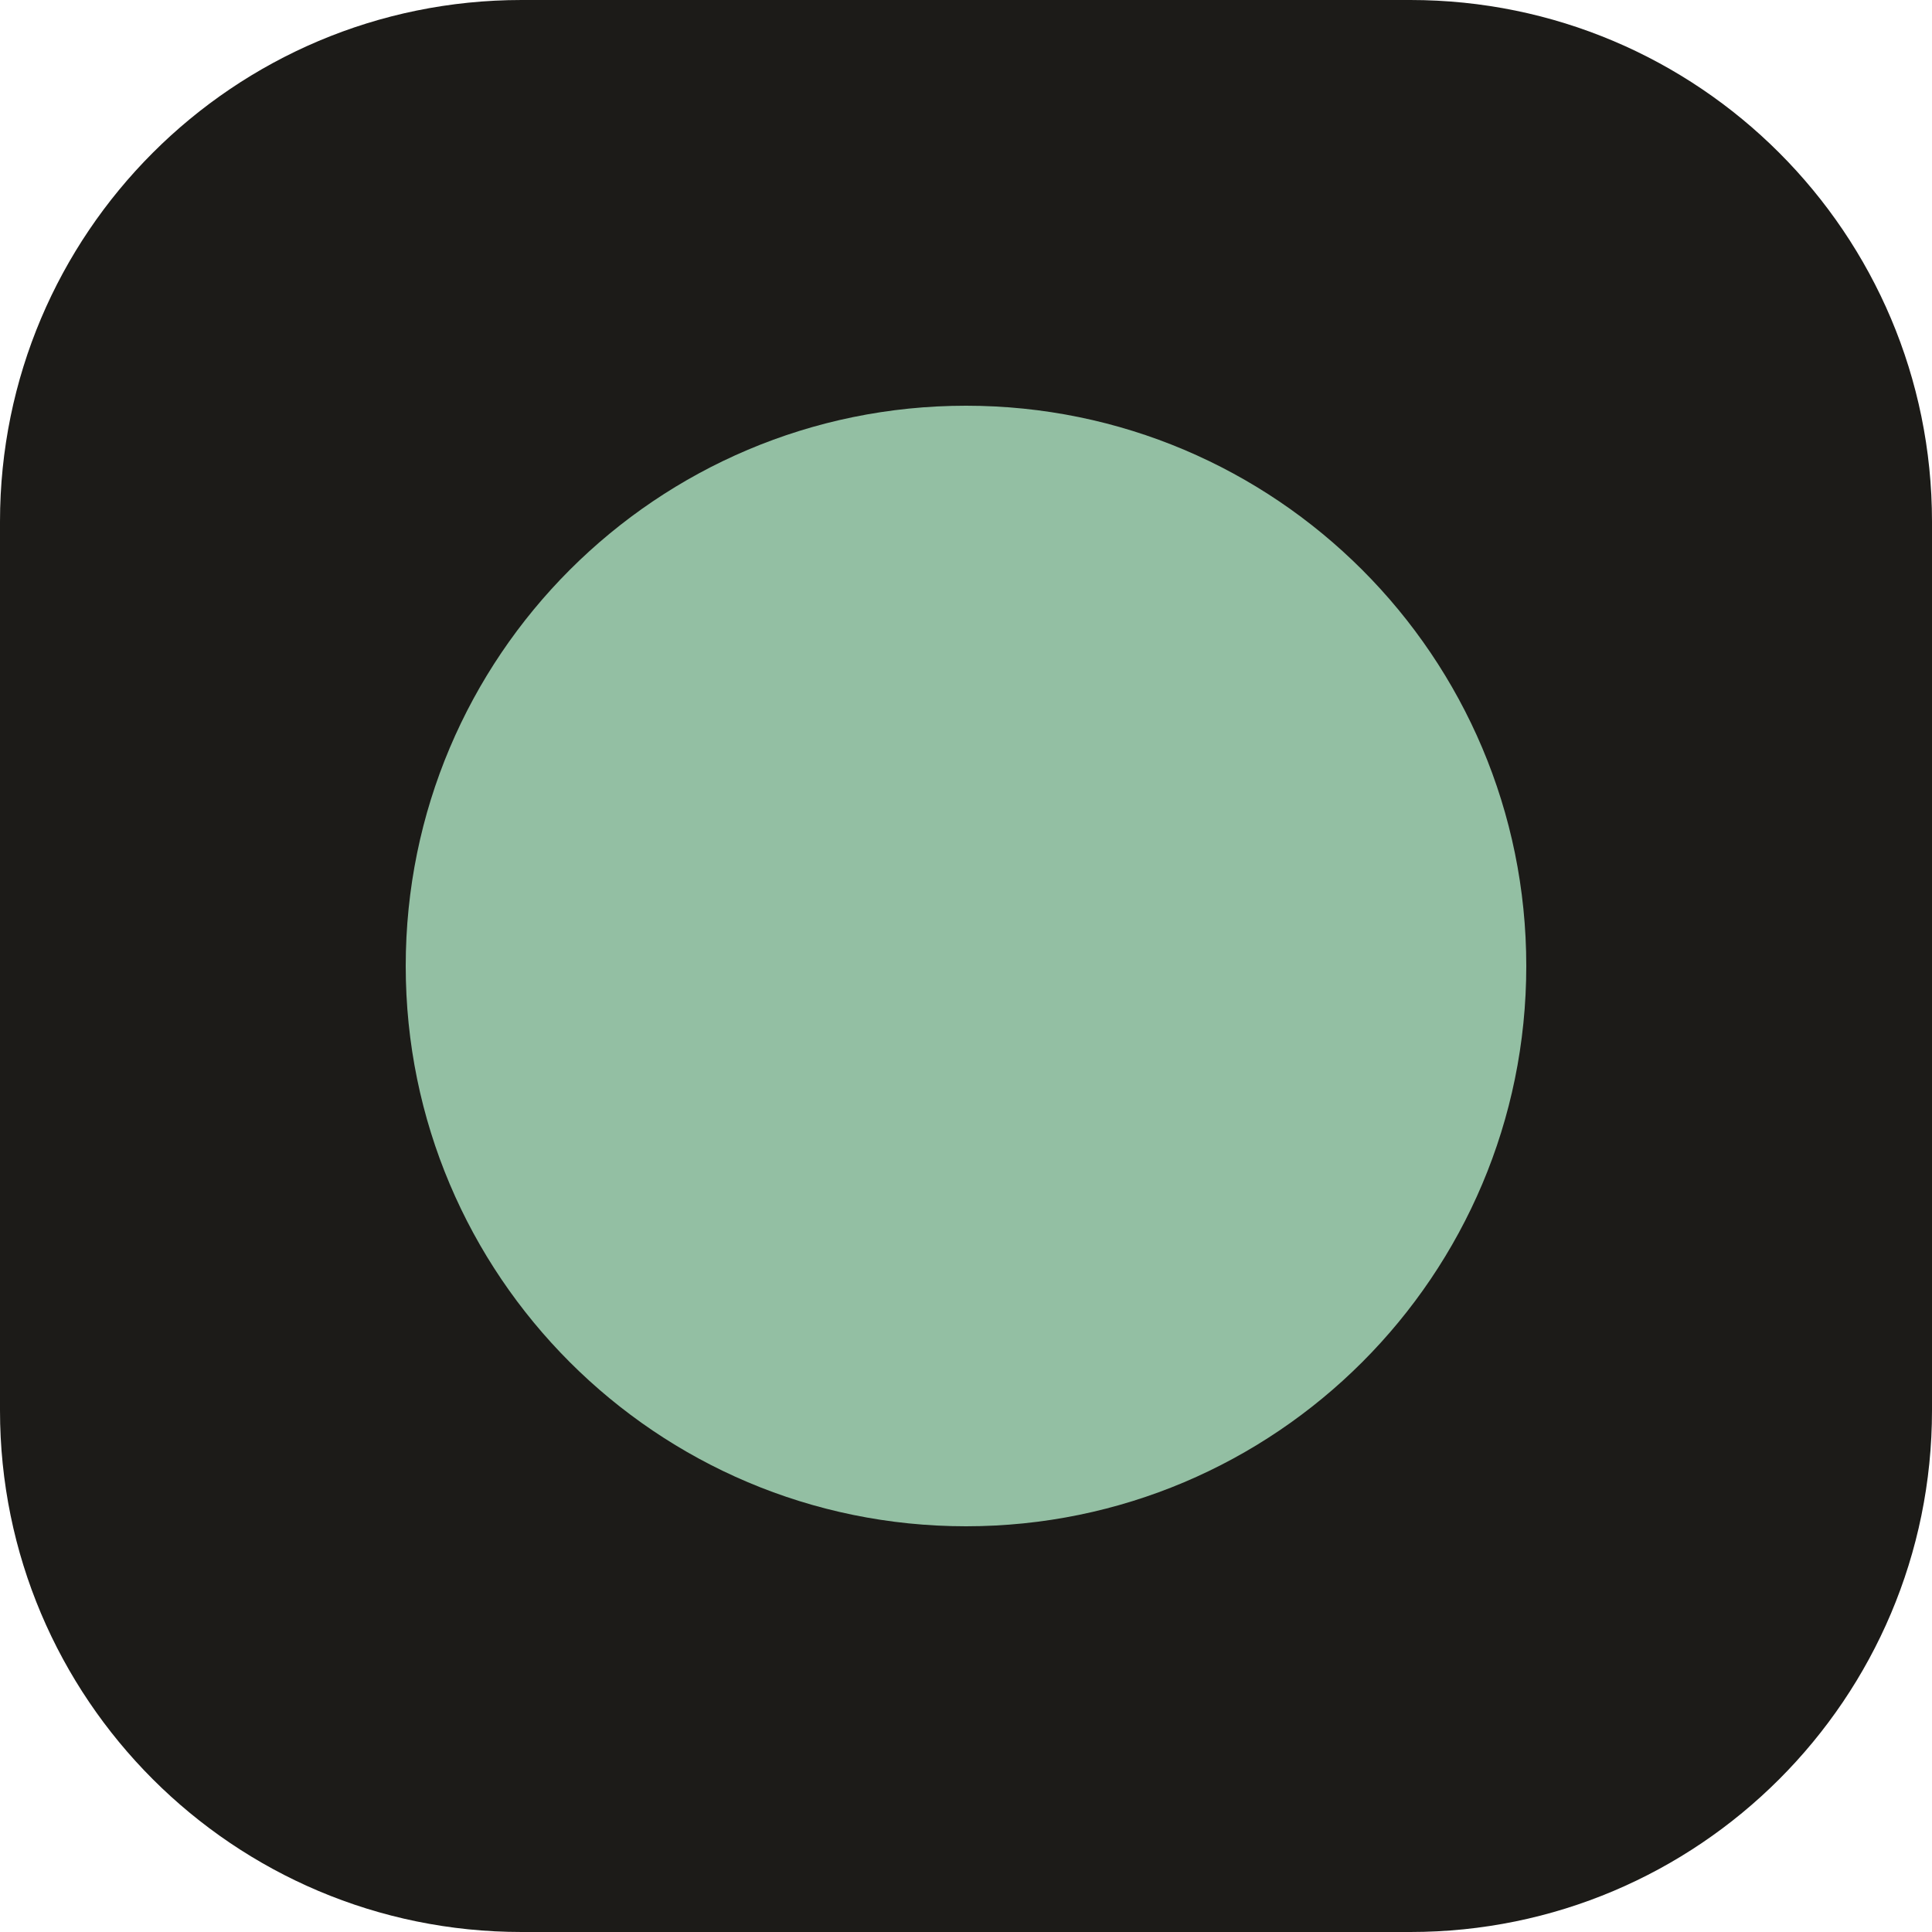
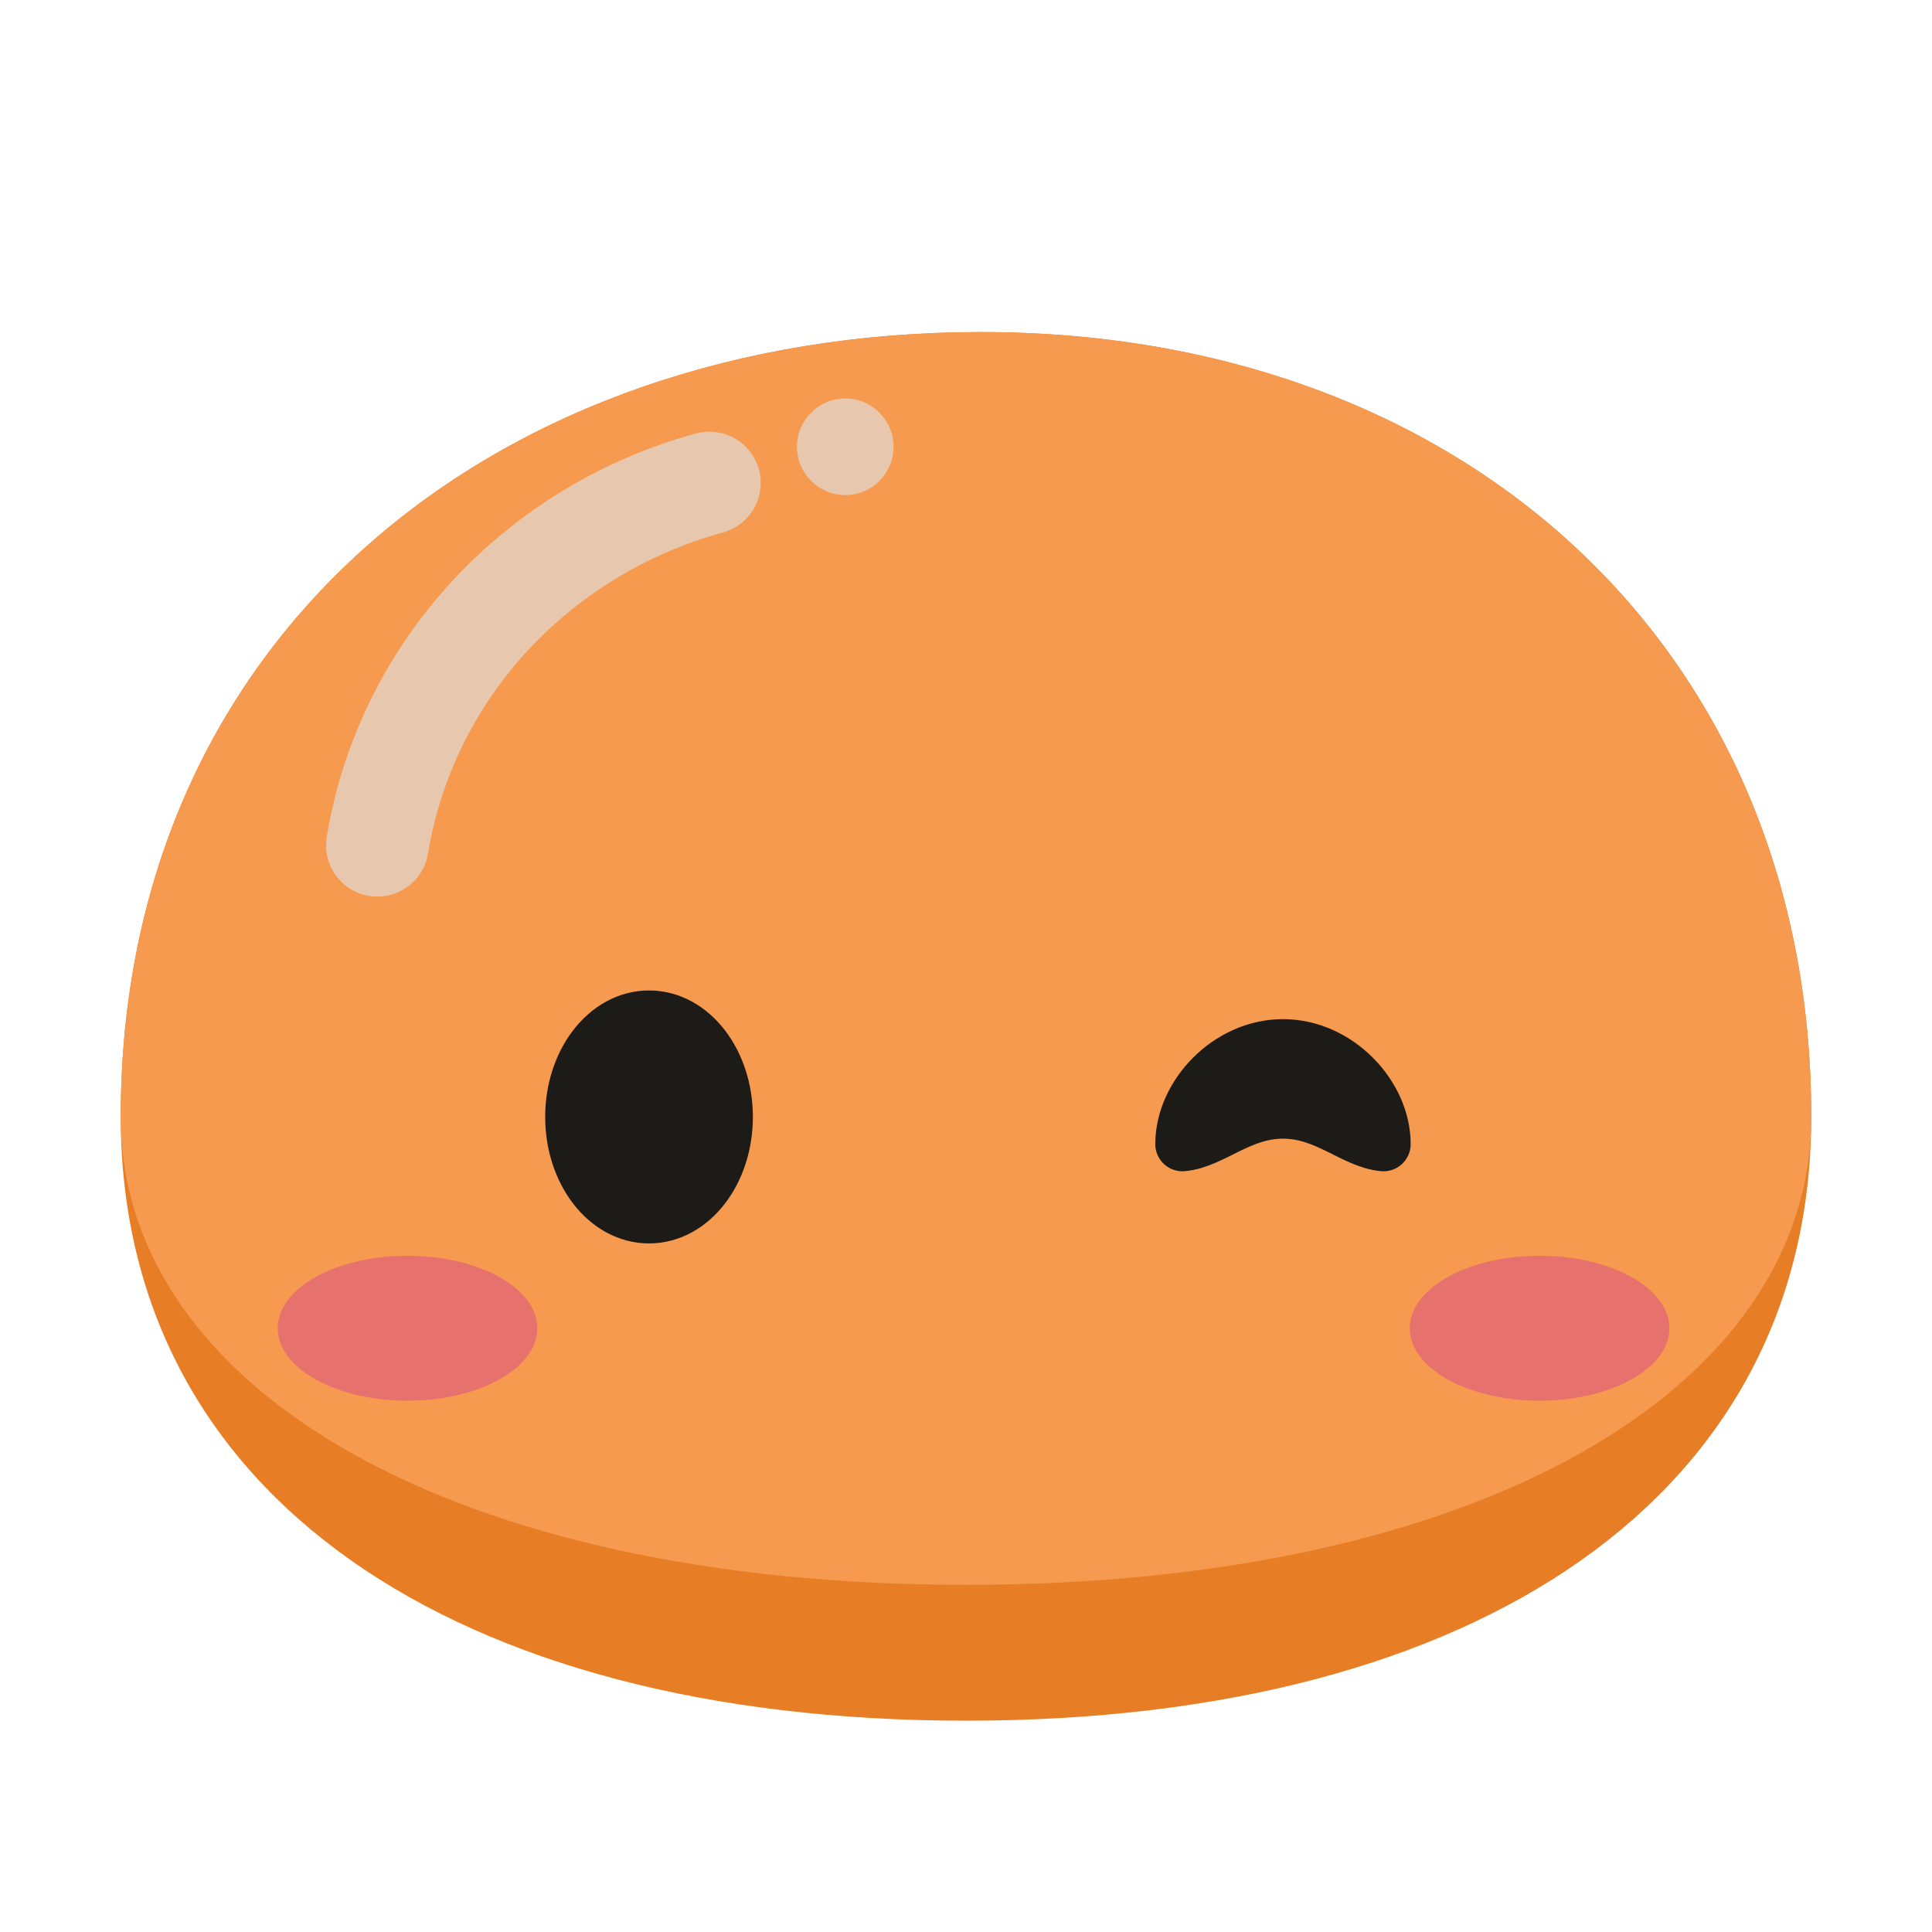
<svg xmlns="http://www.w3.org/2000/svg" viewBox="0 0 64 64" role="img" aria-label="Dot">
-   <rect x="0" y="0" width="64" height="64" rx="17.28" fill="#1C1B18" />
-   <circle cx="32" cy="32" r="18.56" fill="#93BFA3" />
+   <path d="M4 37C4 21 16.5 11 32.5 11C48.5 11 60 21.5 60 37C60 49.5 49 57 32 57C15 57 4 49.5 4 37Z" fill="#E77D24" />
+   <path d="M4 37C4 21 16.5 11 32.5 11C48.5 11 60 21.5 60 37C60 46 49 52.5 32 52.5C15 52.5 4 46 4 37Z" fill="#F59A4E" />
+   <path d="M12.5 28C13.5 22 18 17.5 23.5 16" fill="none" stroke="#E7C8AE" stroke-width="3.4" stroke-linecap="round" />
+   <circle cx="28" cy="14.8" r="1.6" fill="#E7C8AE" />
+   <ellipse cx="13.5" cy="44" rx="4.3" ry="2.4" fill="#E0607A" opacity=".7" />
+   <ellipse cx="51" cy="44" rx="4.3" ry="2.4" fill="#E0607A" opacity=".7" />
+   <g fill="#1C1B18" stroke="#1C1B18" stroke-width="1.8" stroke-linejoin="round">
+     <path d="M21.50 33.71C22.91 33.71 24.04 35.19 24.04 37.00C24.04 38.81 22.91 40.29 21.50 40.29C20.09 40.29 18.96 38.81 18.96 37.00C18.96 35.19 20.09 33.71 21.50 33.71Z" />
+     <path d="M42.50 34.66C44.30 34.66 45.83 36.28 45.83 37.90C44.84 37.81 43.94 36.82 42.50 36.82C41.06 36.82 40.16 37.81 39.17 37.90C39.17 36.28 40.70 34.66 42.50 34.66Z" />
+   </g>
</svg>
